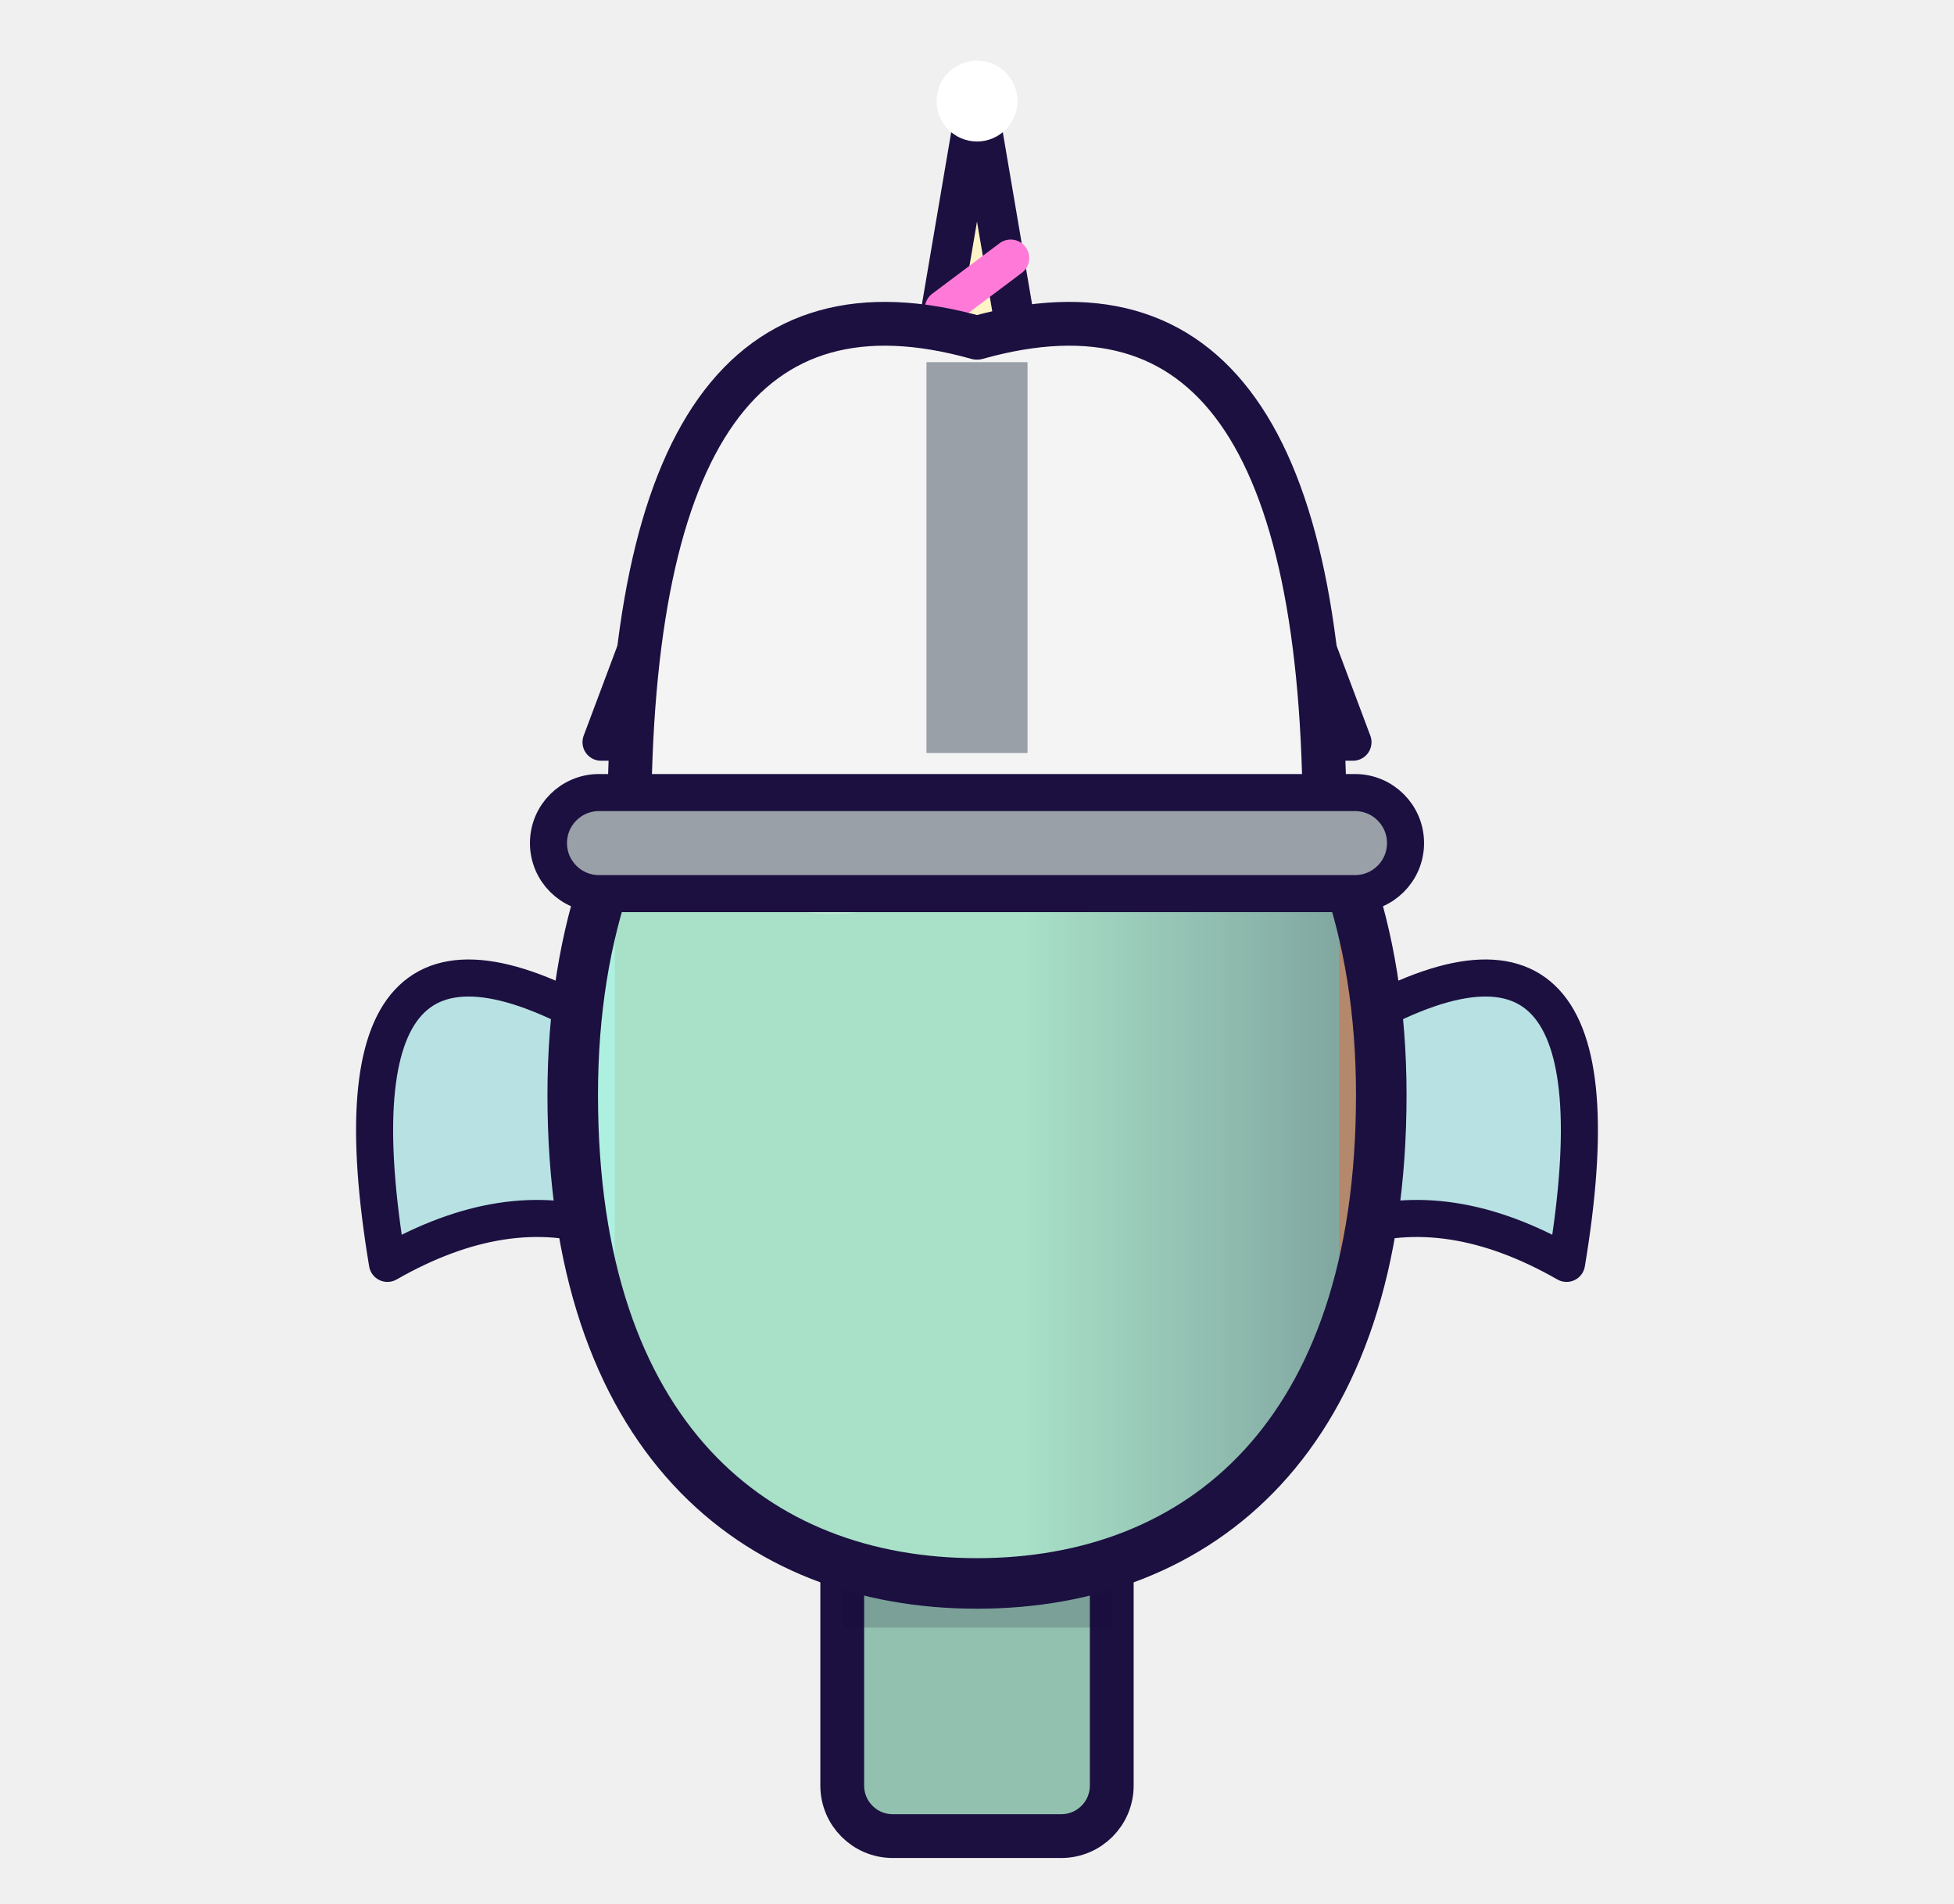
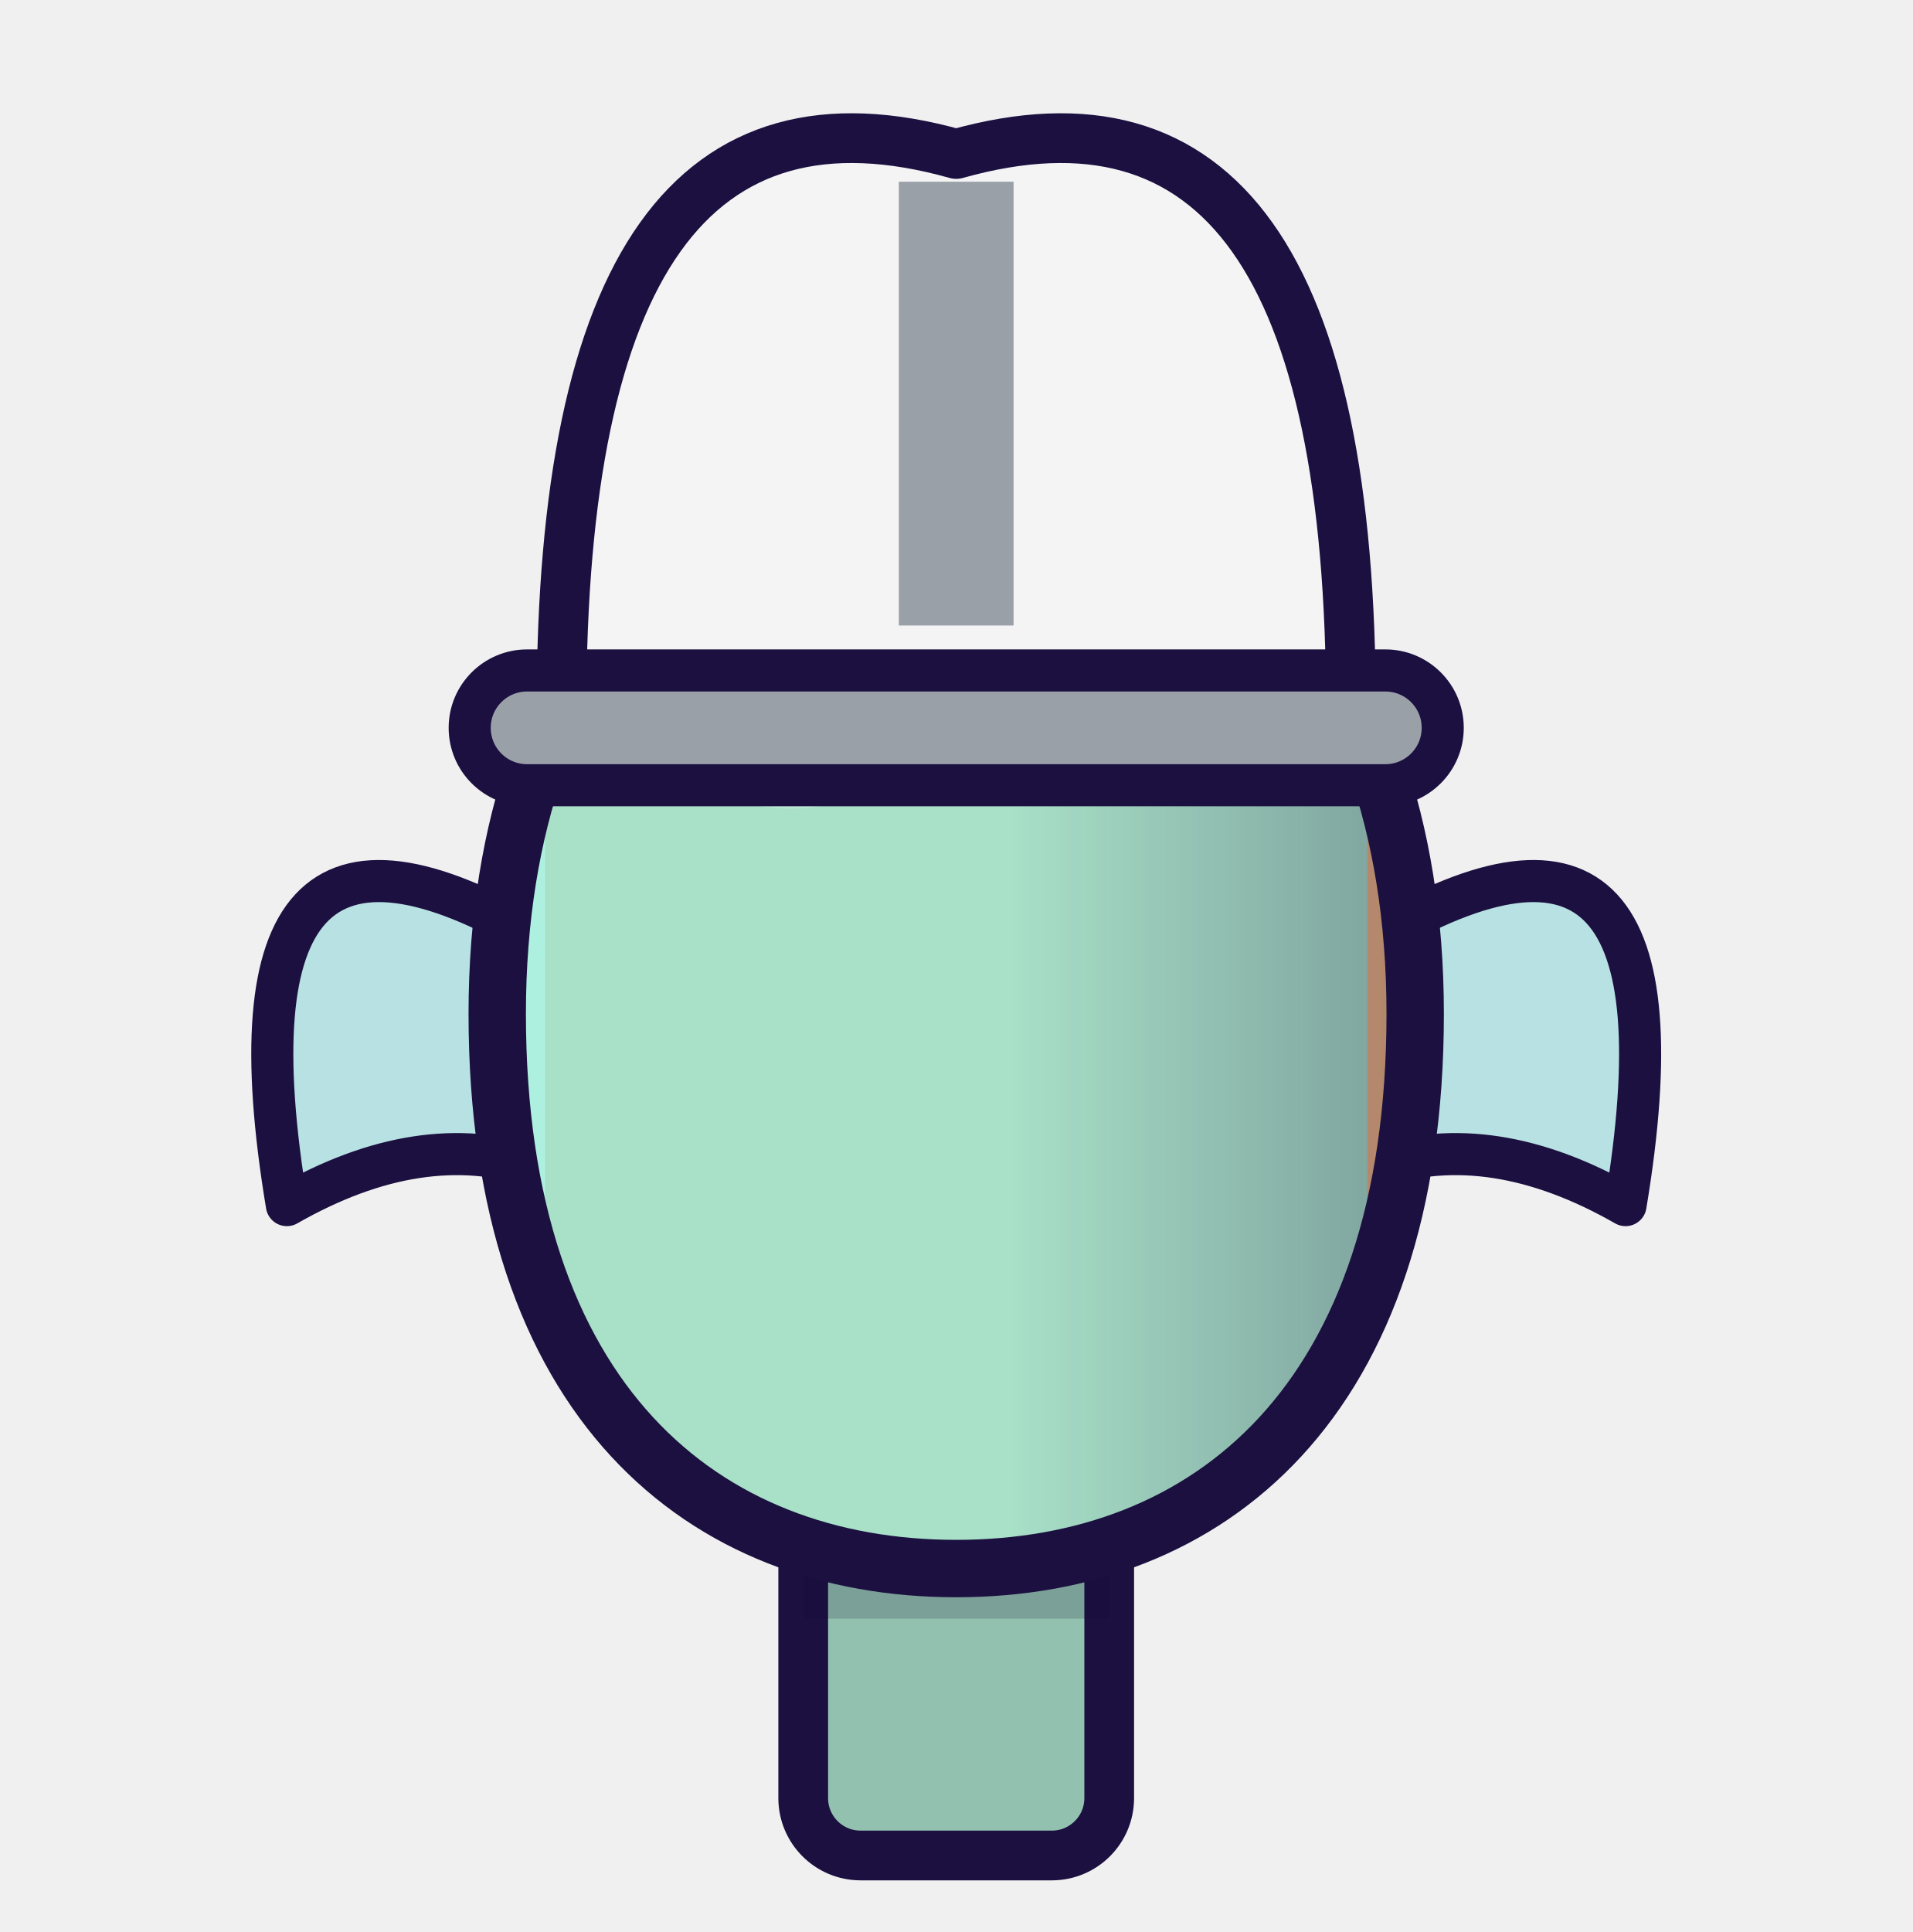
- <svg xmlns="http://www.w3.org/2000/svg" width="232" height="226" viewBox="-58 -286 116 113">
+ <svg xmlns="http://www.w3.org/2000/svg" width="200" height="202" viewBox="-50 -274 100 101">
  <defs>
    <clipPath id="hc">
      <path d="M-24 -221 C-24 -261.02 24 -261.02 24 -221 C24 -200.7 13.2 -192 0 -192 C-13.2 -192 -24 -200.7 -24 -221 Z" />
    </clipPath>
    <linearGradient id="shd" x1="0" y1="0" x2="1" y2="0">
      <stop offset="0" stop-color="#150a33" stop-opacity="0" />
      <stop offset="0.55" stop-color="#150a33" stop-opacity="0" />
      <stop offset="1" stop-color="#150a33" stop-opacity="0.36" />
    </linearGradient>
  </defs>
-   <path d="M-22.32 -241.94 L-16.32 -257.94 L-10.32 -241.94 Z" fill="#3fd0b0" stroke="#1b1040" stroke-width="2.2" stroke-linejoin="round" />
-   <path d="M-14.16 -243.68 L-8.16 -262.68 L-2.16 -243.68 Z" fill="#1a7a66" stroke="#1b1040" stroke-width="2.2" stroke-linejoin="round" />
-   <path d="M-6 -245.42 L0 -267.42 L6 -245.42 Z" fill="#3fd0b0" stroke="#1b1040" stroke-width="2.2" stroke-linejoin="round" />
-   <path d="M2.16 -243.68 L8.16 -262.68 L14.16 -243.68 Z" fill="#1a7a66" stroke="#1b1040" stroke-width="2.2" stroke-linejoin="round" />
-   <path d="M10.32 -241.94 L16.32 -257.94 L22.32 -241.94 Z" fill="#3fd0b0" stroke="#1b1040" stroke-width="2.2" stroke-linejoin="round" />
  <rect x="-8" y="-205.05" width="16" height="28.05" rx="3" fill="#92c2af" stroke="#1b1040" stroke-width="2.6" stroke-linejoin="round" />
  <rect x="-8" y="-198.38" width="16" height="9" fill="#150a33" fill-opacity="0.18" />
  <path d="M-22 -225 Q-39 -235 -35 -211 Q-28 -215 -22 -213 Z" fill="#b8e1e3" stroke="#1b1040" stroke-width="2.2" stroke-linejoin="round" stroke-linecap="round" />
  <path d="M22 -225 Q39 -235 35 -211 Q28 -215 22 -213 Z" fill="#b8e1e3" stroke="#1b1040" stroke-width="2.2" stroke-linejoin="round" stroke-linecap="round" />
  <path d="M-24 -221 C-24 -261.02 24 -261.02 24 -221 C24 -200.7 13.2 -192 0 -192 C-13.2 -192 -24 -200.7 -24 -221 Z" fill="#a8e0c8" />
  <g clip-path="url(#hc)">
    <rect x="-28" y="-261.6" width="56" height="75.4" fill="url(#shd)" />
    <rect x="-26" y="-261.6" width="4.5" height="75.4" fill="#b4fff8" fill-opacity="0.5" />
    <rect x="21.5" y="-261.6" width="4.5" height="75.4" fill="#ff5a1f" fill-opacity="0.4" />
    <ellipse cx="-8.64" cy="-235.5" rx="6.24" ry="3.77" fill="#cff1e2" fill-opacity="0.5" />
    <circle cx="-9" cy="-246.52" r="1.7" fill="#2a3a8a" fill-opacity="0.9" />
    <circle cx="-3" cy="-250.58" r="1.7" fill="#2a3a8a" fill-opacity="0.9" />
    <circle cx="4" cy="-248.26" r="1.7" fill="#2a3a8a" fill-opacity="0.9" />
    <circle cx="10" cy="-244.2" r="1.7" fill="#2a3a8a" fill-opacity="0.9" />
    <circle cx="0" cy="-241.3" r="1.7" fill="#2a3a8a" fill-opacity="0.9" />
  </g>
  <path d="M-24 -221 C-24 -261.02 24 -261.02 24 -221 C24 -200.7 13.2 -192 0 -192 C-13.2 -192 -24 -200.7 -24 -221 Z" fill="none" stroke="#1b1040" stroke-width="3" stroke-linejoin="round" stroke-linecap="round" />
-   <path d="M-5.5 -247.68 L0 -280 L5.5 -247.68 Z" fill="#fff4c8" stroke="#1b1040" stroke-width="2.4" stroke-linejoin="round" />
-   <path d="M-4.4 -253.68 L4.4 -256.68" stroke="#ff7ad8" stroke-width="2.2" stroke-linecap="round" fill="none" />
-   <path d="M-3.2 -260.68 L3.2 -263.68" stroke="#7ff0ff" stroke-width="2.2" stroke-linecap="round" fill="none" />
-   <path d="M-2 -267.68 L2 -270.68" stroke="#ff7ad8" stroke-width="2.2" stroke-linecap="round" fill="none" />
-   <circle cx="0" cy="-280" r="2.4" fill="#ffffff" />
-   <path d="M-15 -236.95 L-14.88 -251.95 L-9 -236.95 Z" fill="#fff2c0" stroke="#1b1040" stroke-width="2" stroke-linejoin="round" />
-   <path d="M9 -236.95 L14.88 -251.95 L15 -236.95 Z" fill="#fff2c0" stroke="#1b1040" stroke-width="2" stroke-linejoin="round" />
  <path d="M-20.64 -236.95 Q-20.64 -271.75 0 -265.95 Q20.64 -271.75 20.64 -236.95 Z" fill="#f4f4f4" stroke="#1b1040" stroke-width="2.6" stroke-linejoin="round" />
  <rect x="-25.44" y="-238.95" width="50.88" height="6" rx="3" fill="#9aa0a8" stroke="#1b1040" stroke-width="2.2" />
  <rect x="-3" y="-264.5" width="6" height="23.2" fill="#9aa0a8" />
</svg>
